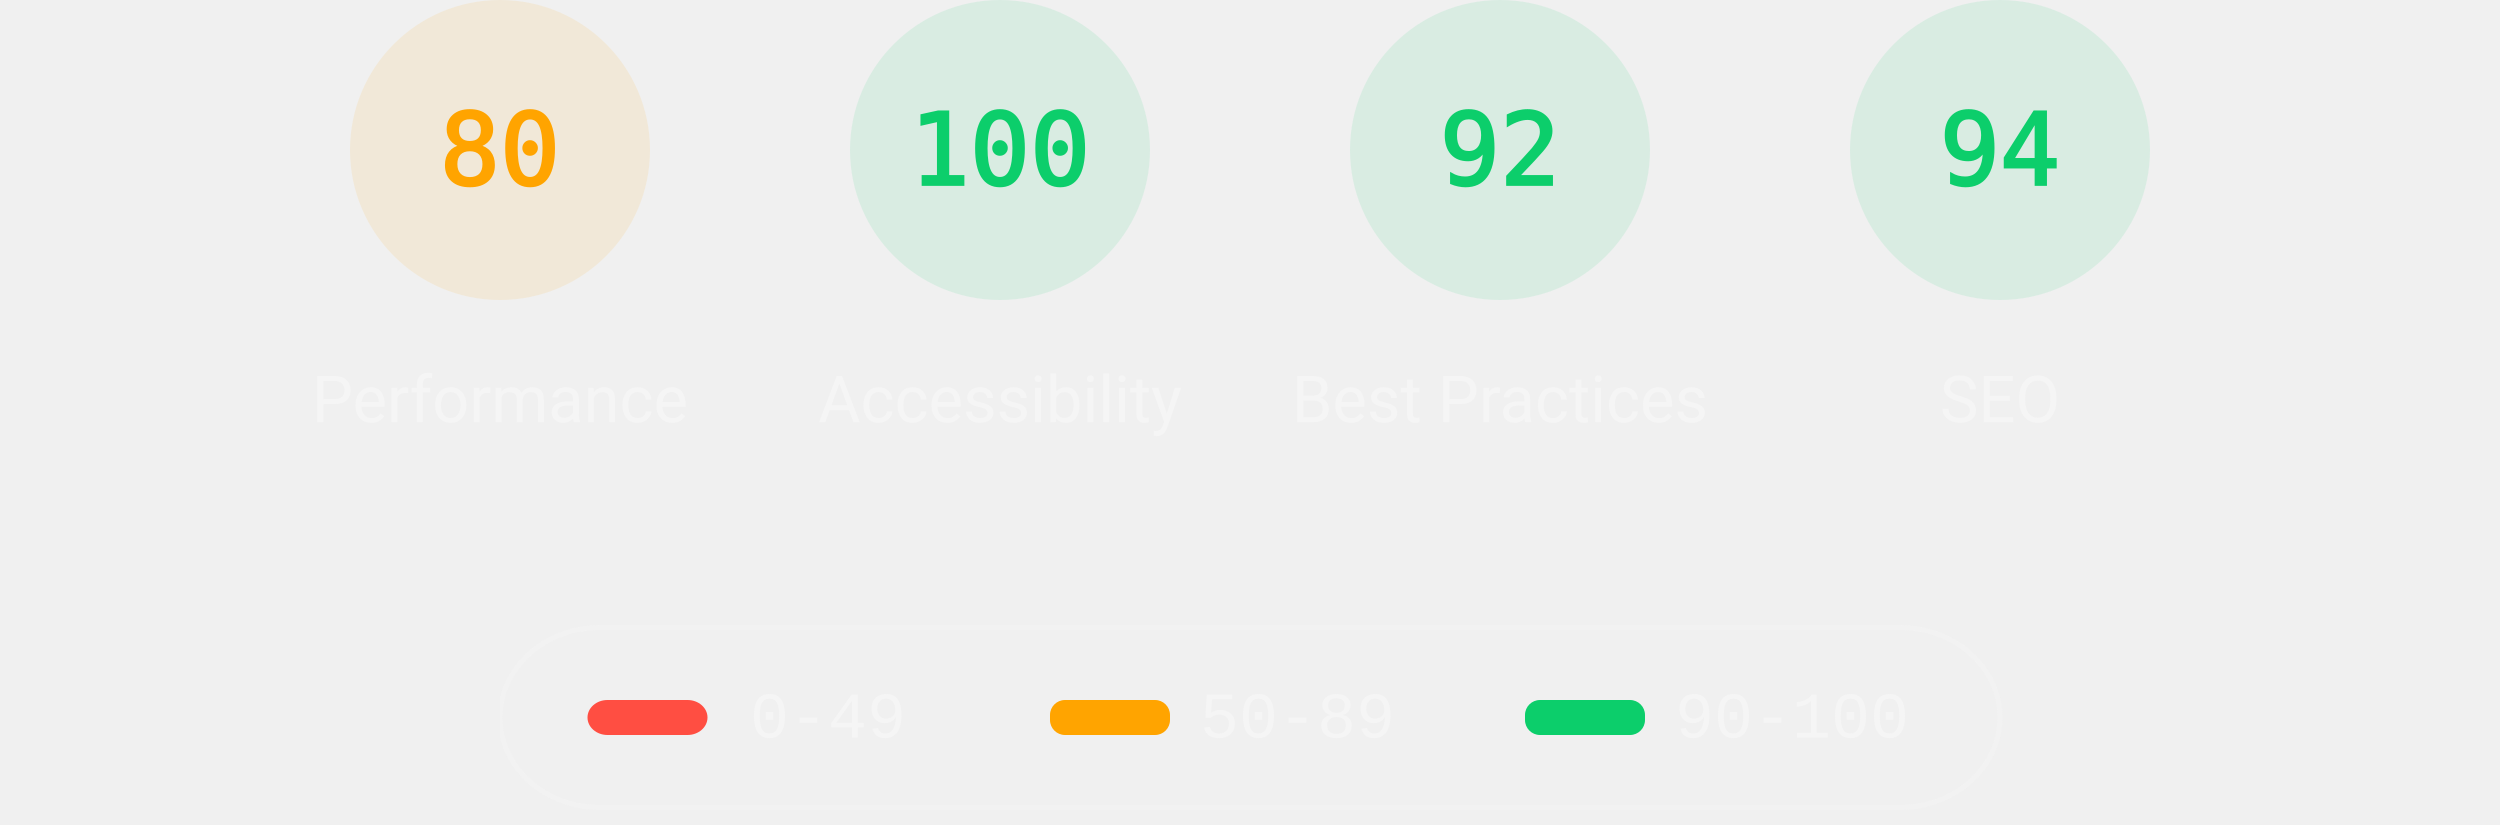
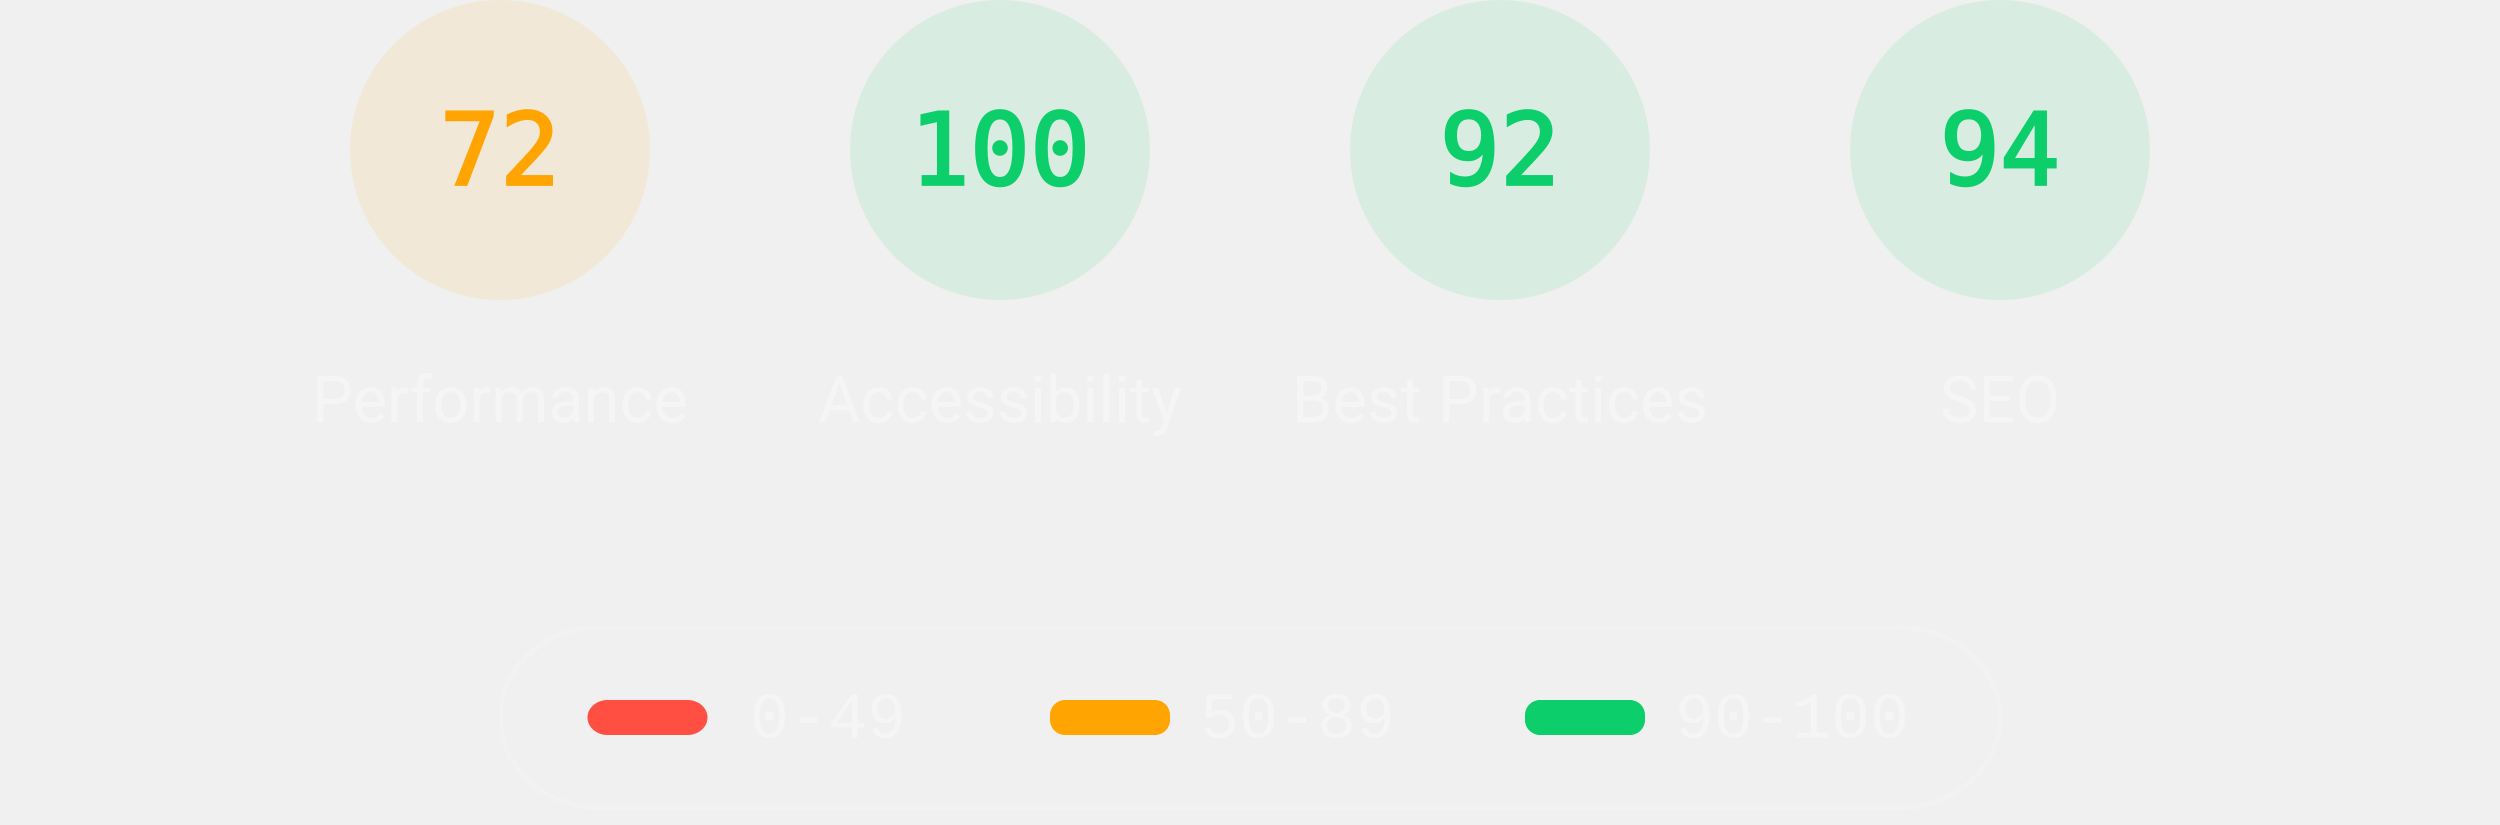
<svg xmlns="http://www.w3.org/2000/svg" class="theme--dark" fill="none" width="1000" height="330">
  <style>
			.gauge-base {
				opacity: 0.1
			}

			.gauge-arc {
				fill: none;
				animation-delay: 250ms;
				stroke-linecap: round;
				transform: rotate(-90deg);
				transform-origin: 100px 60px;
				animation: load-gauge 1s ease forwards
			}

			.guage-text {
				font-size: 40px;
				font-family: monospace;
				text-align: center
			}

			.guage-red {
				color: #ff4e42;
				fill: #ff4e42;
				stroke: #ff4e42
			}
			.guage-orange {
				color: #ffa400;
				fill: #ffa400;
				stroke: #ffa400
			}
			.guage-green {
				color: #0cce6b;
				fill: #0cce6b;
				stroke: #0cce6b
			}
			.theme--agnostic .guage-undefined {
				color: #5c5c5c;
				fill: #5c5c5c;
				stroke: #5c5c5c
			}
			.theme--light .guage-undefined {
				color: #1e1e1e;
				fill: #1e1e1e;
				stroke: #1e1e1e
			}
			.theme--dark .guage-undefined {
				color: #f5f5f5;
				fill: #f5f5f5;
				stroke: #f5f5f5
			}

			.guage-title {
				stroke: none;
				font-size: 26px;
				line-height: 26px;
				font-family: Roboto, Halvetica, Arial, sans-serif
			}
			.metric.guage-title {
				font-family: 'Courier New', Courier, monospace
			}
			.theme--agnostic .guage-title {
				color: #737373;
				fill: #737373
			}
			.theme--light .guage-title {
				color: #212121;
				fill: #212121
			}
			.theme--dark .guage-title {
				color: #f5f5f5;
				fill: #f5f5f5
			}

			@keyframes load-gauge {
				from {
					stroke-dasharray: 0 352.858
				}
			}
			.lh-gauge--pwa__disc {
				fill: #e0e0e0
			}
			.lh-gauge--pwa__logo {
				position: relative;
				fill: #b0b0b0
			}
			.lh-gauge--pwa__invisible {
				display: none
			}
			.lh-gauge--pwa__visible {
				display: inline
			}
			.guage-invisible {
				display: none
			}
			.lh-gauge--pwa__logo--primary-color {
				fill: #304ffe
			}
			.theme--agnostic .lh-gauge--pwa__logo--secondary-color {
				fill: #787878
			}
			.theme--light .lh-gauge--pwa__logo--secondary-color {
				fill: #3d3d3d
			}
			.theme--dark .lh-gauge--pwa__logo--secondary-color {
				fill: #d8b6b6
			}
			.theme--light #svg_2 {
				stroke: #00000022
			}
			.theme--agnostic #svg_2 {
				stroke: #616161
			}
			.theme--light #svg_2 {
				stroke: #00000022
			}
			.theme--dark #svg_2 {
				stroke: #f5f5f566
			}
		</style>
  <svg class="guage-div guage-perf guage-orange" viewBox="0 0 200 200" width="200" height="200" x="100" y="0">
    <circle class="gauge-base" r="56" cx="100" cy="60" stroke-width="8" />
-     <circle class="gauge-arc guage-arc-1" r="56" cx="100" cy="60" stroke-width="8" style="stroke-dasharray: 281.486, 351.858;" />
-     <text class="guage-text" x="100px" y="60px" alignment-baseline="central" dominant-baseline="central" text-anchor="middle">80</text>
+     <circle class="gauge-arc guage-arc-1" r="56" cx="100" cy="60" stroke-width="8" style="stroke-dasharray: 253.338, 351.858;" />
+     <text class="guage-text" x="100px" y="60px" alignment-baseline="central" dominant-baseline="central" text-anchor="middle">72</text>
    <text class="guage-title" x="100px" y="160px" alignment-baseline="central" dominant-baseline="central" text-anchor="middle">Performance</text>
  </svg>
  <svg class="guage-div guage-acc guage-green" viewBox="0 0 200 200" width="200" height="200" x="300" y="0">
    <circle class="gauge-base" r="56" cx="100" cy="60" stroke-width="8" />
    <circle class="gauge-arc guage-arc-2" r="56" cx="100" cy="60" stroke-width="8" style="stroke-dasharray: 351.858, 351.858;" />
    <text class="guage-text" x="100px" y="60px" alignment-baseline="central" dominant-baseline="central" text-anchor="middle">100</text>
    <text class="guage-title" x="100px" y="160px" alignment-baseline="central" dominant-baseline="central" text-anchor="middle">Accessibility</text>
  </svg>
  <svg class="guage-div guage-best guage-green" viewBox="0 0 200 200" width="200" height="200" x="500" y="0">
    <circle class="gauge-base" r="56" cx="100" cy="60" stroke-width="8" />
    <circle class="gauge-arc guage-arc-3" r="56" cx="100" cy="60" stroke-width="8" style="stroke-dasharray: 323.709, 351.858;" />
    <text class="guage-text" x="100px" y="60px" alignment-baseline="central" dominant-baseline="central" text-anchor="middle">92</text>
    <text class="guage-title" x="100px" y="160px" alignment-baseline="central" dominant-baseline="central" text-anchor="middle">Best Practices</text>
  </svg>
  <svg class="guage-div guage-seo guage-green" viewBox="0 0 200 200" width="200" height="200" x="700" y="0">
    <circle class="gauge-base" r="56" cx="100" cy="60" stroke-width="8" />
    <circle class="gauge-arc guage-arc-4" r="56" cx="100" cy="60" stroke-width="8" style="stroke-dasharray: 330.747, 351.858;" />
    <text class="guage-text" x="100px" y="60px" alignment-baseline="central" dominant-baseline="central" text-anchor="middle">94</text>
    <text class="guage-title" x="100px" y="160px" alignment-baseline="central" dominant-baseline="central" text-anchor="middle">SEO</text>
  </svg>
  <svg class="guage-div guage-pwa guage-invisible" viewBox="0 0 200 200" width="200" height="200" x="900" y="0">
    <svg viewBox="0 0 60 60" width="112" height="112" x="44" y="4">
      <defs>
        <linearGradient id="lh-gauge--pwa__check-circle__gradient-0" x1="50%" y1="0%" x2="50%" y2="100%">
          <stop stop-color="#00C852" offset="0%" />
          <stop stop-color="#009688" offset="100%" />
        </linearGradient>
        <linearGradient id="lh-gauge--pwa__installable__shadow-gradient-0" x1="76.056%" x2="24.111%" y1="82.995%" y2="24.735%">
          <stop stop-color="#A5D6A7" offset="0%" />
          <stop stop-color="#80CBC4" offset="100%" />
        </linearGradient>
        <linearGradient id="lh-gauge--pwa__fast-reliable__shadow-gradient-0" x1="76.056%" y1="82.995%" x2="25.678%" y2="26.493%">
          <stop stop-color="#64B5F6" offset="0%" />
          <stop stop-color="#2979FF" offset="100%" />
        </linearGradient>
        <g id="lh-gauge--pwa__fast-reliable-badge-0">
          <circle fill="#FFFFFF" cx="10" cy="10" r="10" />
          <path fill="#304FFE" d="M10 3.58l5.25 2.34v3.5c0 3.23-2.24 6.26-5.25 7-3.01-.74-5.25-3.77-5.25-7v-3.5L10 3.58zm-.47 10.74l2.76-4.83.03-.07c.04-.08 0-.24-.22-.24h-1.64l.47-3.26h-.47l-2.7 4.77c-.02.01.05-.1-.04.05-.09.16-.1.31.18.31h1.63l-.47 3.27h.47z" />
        </g>
        <g id="lh-gauge--pwa__installable-badge-0">
          <circle fill="#FFFFFF" cx="10" cy="10" r="10" />
          <path fill="#009688" d="M10 4.167A5.835 5.835 0 0 0 4.167 10 5.835 5.835 0 0 0 10 15.833 5.835 5.835 0 0 0 15.833 10 5.835 5.835 0 0 0 10 4.167zm2.917 6.416h-2.334v2.334H9.417v-2.334H7.083V9.417h2.334V7.083h1.166v2.334h2.334v1.166z" />
        </g>
      </defs>
      <g stroke="none" fill-rule="nonzero">
        <circle class="lh-gauge--pwa__disc" cx="30" cy="30" r="30" />
        <g class="lh-gauge--pwa__logo">
          <path d="M35.66 19.39l.7-1.75h2L37.4 15 38.6 12l3.4 9h-2.51l-.58-1.61z" />
          <path d="M33.52 21l3.65-9h-2.42l-2.5 5.82L30.5 12h-1.86l-1.9 5.82-1.35-2.65-1.21 3.72L25.4 21h2.38l1.72-5.2 1.64 5.2z" />
          <path fill-rule="nonzero" d="M20.3 17.91h1.48c.45 0 .85-.05 1.2-.15l.39-1.18 1.07-3.3a2.64 2.64 0 0 0-.28-.37c-.55-.6-1.36-.91-2.42-.91H18v9h2.3V17.9zm1.96-3.84c.22.22.33.5.33.87 0 .36-.1.65-.29.87-.2.23-.59.35-1.15.35h-.86v-2.41h.87c.52 0 .89.1 1.1.32z" />
        </g>
        <rect class="lh-gauge--pwa__component lh-gauge--pwa__na-line lh-gauge--pwa__invisible" fill="#FFFFFF" x="20" y="32" width="20" height="4" rx="2" />
        <g class="lh-gauge--pwa__component lh-gauge--pwa__fast-reliable-badge lh-gauge--pwa__invisible" transform="translate(20, 29)">
          <path fill="url(#lh-gauge--pwa__fast-reliable__shadow-gradient-0)" d="M33.63 19.49A30 30 0 0 1 16.2 30.36L3 17.14 17.14 3l16.49 16.49z" />
          <use href="#lh-gauge--pwa__fast-reliable-badge-0" />
        </g>
        <g class="lh-gauge--pwa__component lh-gauge--pwa__installable-badge lh-gauge--pwa__invisible" transform="translate(20, 29)">
          <path fill="url(#lh-gauge--pwa__installable__shadow-gradient-0)" d="M33.629 19.487c-4.272 5.453-10.391 9.39-17.415 10.869L3 17.142 17.142 3 33.63 19.487z" />
          <use href="#lh-gauge--pwa__installable-badge-0" />
        </g>
        <g class="lh-gauge--pwa__component lh-gauge--pwa__fast-reliable-installable-badges lh-gauge--pwa__invisible">
          <g transform="translate(8, 29)">
            <path fill="url(#lh-gauge--pwa__fast-reliable__shadow-gradient-0)" d="M16.321 30.463L3 17.143 17.142 3l22.365 22.365A29.864 29.864 0 0 1 22 31c-1.942 0-3.84-.184-5.679-.537z" />
            <use href="#lh-gauge--pwa__fast-reliable-badge-0" />
          </g>
          <g transform="translate(32, 29)">
            <path fill="url(#lh-gauge--pwa__installable__shadow-gradient-0)" d="M25.982 11.84a30.107 30.107 0 0 1-13.08 15.203L3 17.143 17.142 3l8.84 8.84z" />
            <use href="#lh-gauge--pwa__installable-badge-0" />
          </g>
        </g>
        <g class="lh-gauge--pwa__component lh-gauge--pwa__check-circle lh-gauge--pwa__invisible" transform="translate(18, 28)">
          <circle fill="#FFFFFF" cx="12" cy="12" r="12" />
          <path fill="url(#lh-gauge--pwa__check-circle__gradient-0)" d="M12 2a10 10 0 1 0 0 20 10 10 0 0 0 0-20zm-2 15l-5-5 1.41-1.41L10 14.17l7.59-7.59L19 8l-9 9z" />
        </g>
      </g>
    </svg>
    <text class="guage-title" y="160px" alignment-baseline="central" dominant-baseline="central" text-anchor="middle">
      <tspan x="100px" dy="-6px">Progressive</tspan>
      <tspan x="100px" dy="30px">Web App</tspan>
    </text>
  </svg>
  <svg width="604" height="76" x="200" y="250">
    <g>
      <rect fill="none" id="canvas_background" height="80" width="604" y="-1" x="-1" />
      <g display="none" overflow="visible" y="0" x="0" height="100%" width="100%" id="canvasGrid">
        <rect fill="url(#gridpattern)" stroke-width="0" y="0" x="0" height="100%" width="100%" />
      </g>
    </g>
    <g>
      <rect fill-opacity="0" stroke-width="2" rx="40" id="svg_2" height="72" width="600" y="1" x="0" fill="#000000" />
      <rect stroke="#000" rx="8" id="svg_3" height="14" width="48" y="30" x="35" stroke-opacity="null" stroke-width="0" fill="#ff4e42" />
      <rect stroke="#000" rx="6" id="svg_4" height="14" width="48" y="30" x="220" stroke-opacity="null" stroke-width="0" fill="#ffa400" />
      <rect stroke="#000" rx="6" id="svg_5" height="14" width="48" y="30" x="410" stroke-opacity="null" stroke-width="0" fill="#0cce6b" />
      <text class="metric guage-title" xml:space="preserve" text-anchor="start" font-size="26" id="svg_6" y="45" x="100" stroke-opacity="null" stroke-width="0" stroke="#000">0-49</text>
      <text class="metric guage-title" xml:space="preserve" text-anchor="start" font-size="26" id="svg_7" y="45" x="280" stroke-opacity="null" stroke-width="0" stroke="#000">50-89</text>
      <text class="metric guage-title" xml:space="preserve" text-anchor="start" font-size="26" id="svg_8" y="45" x="470" stroke-opacity="null" stroke-width="0" stroke="#000">90-100</text>
    </g>
  </svg>
</svg>
